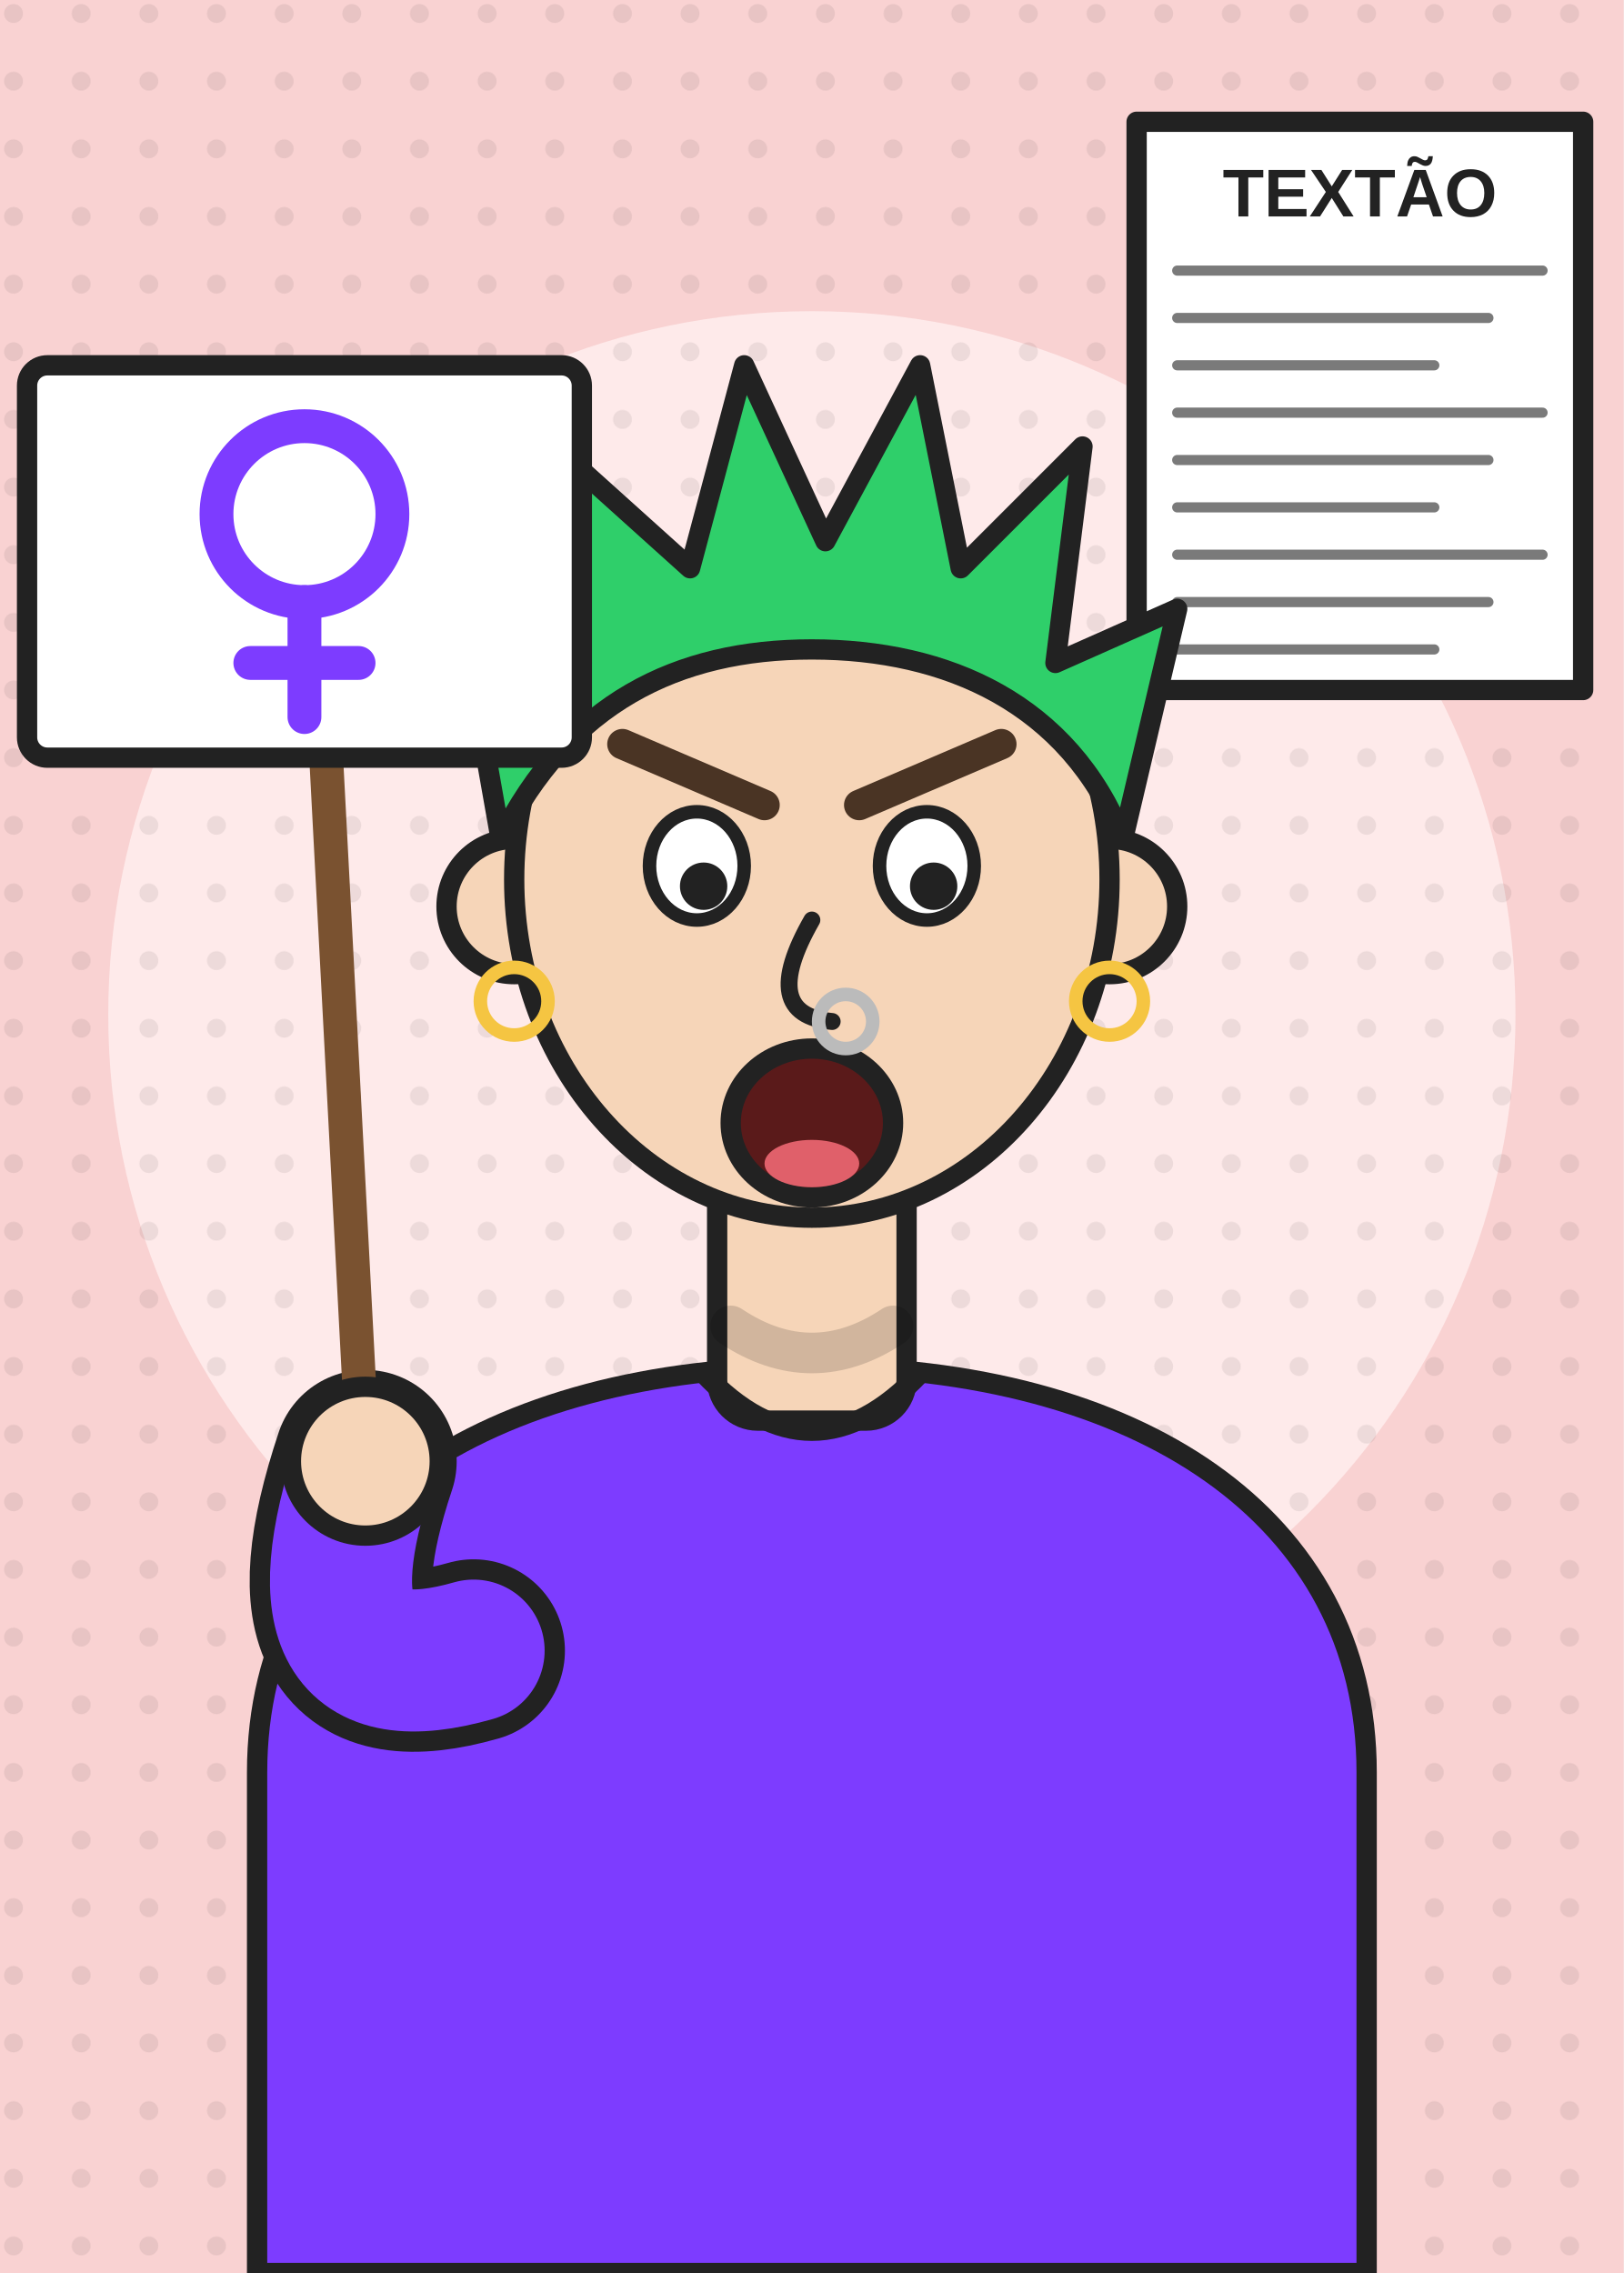
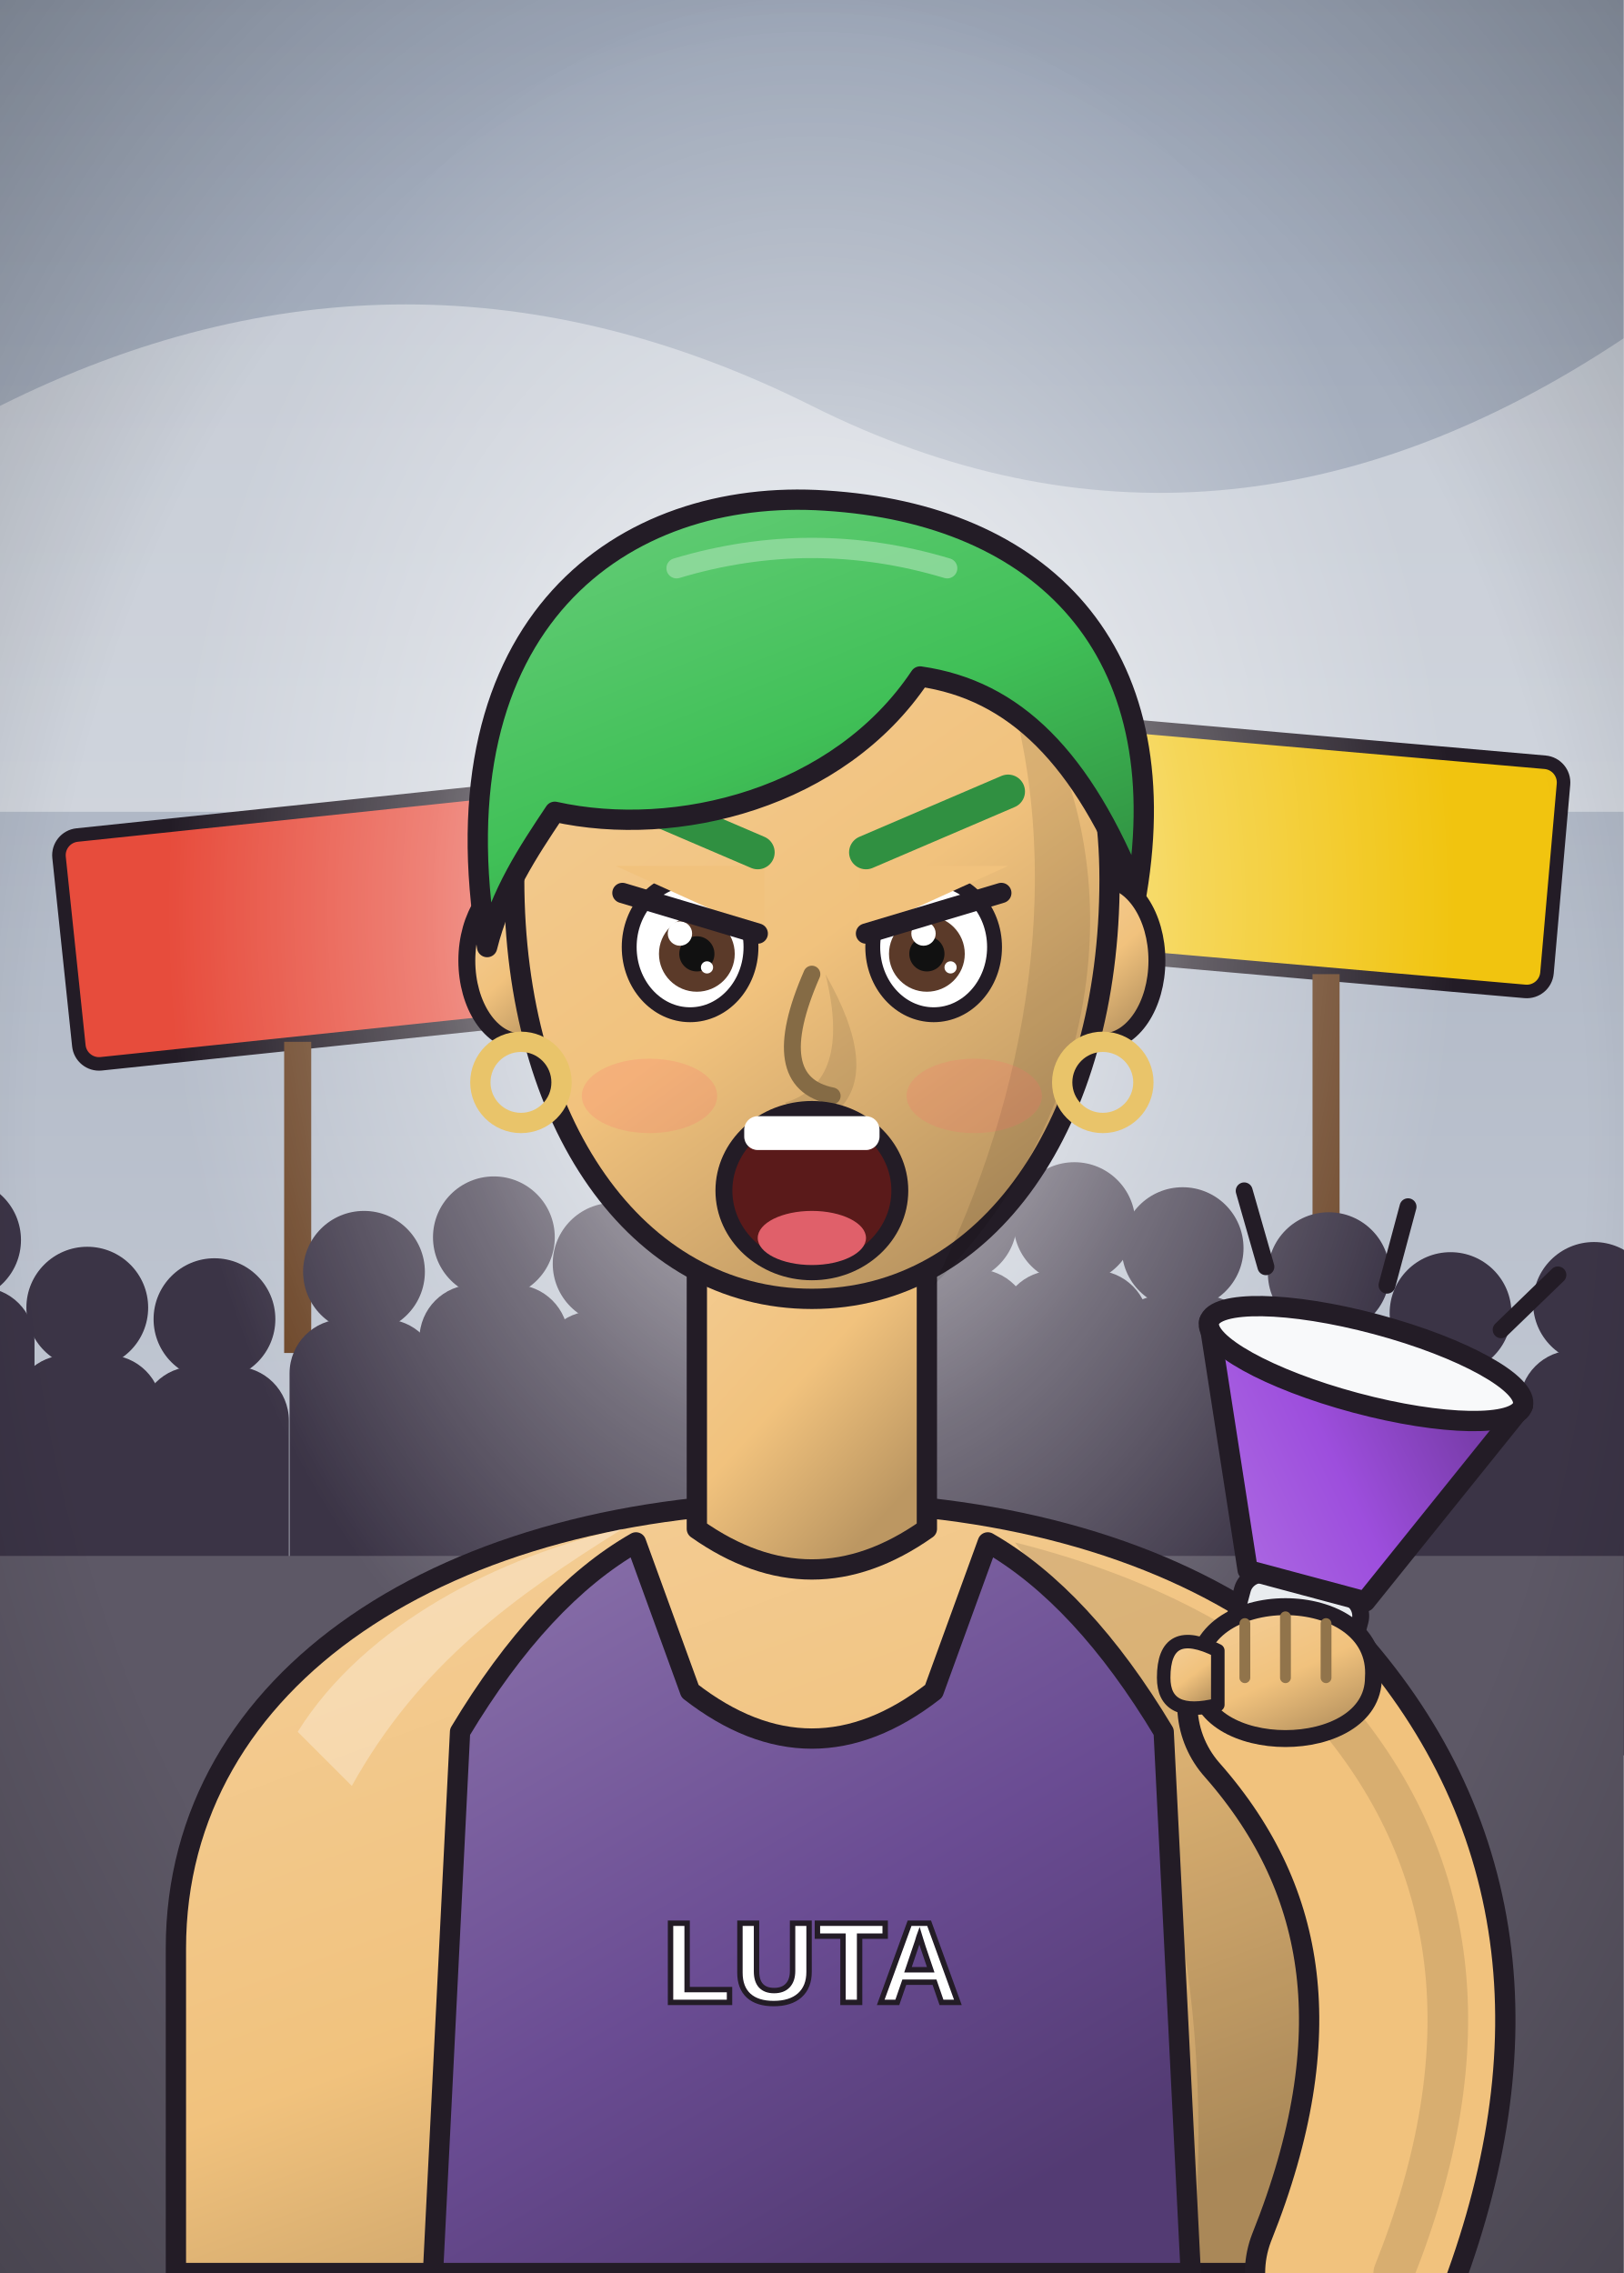
<svg xmlns="http://www.w3.org/2000/svg" viewBox="0 0 240 336" width="240" height="336">
  <defs>
-     <pattern id="dots" width="10" height="10" patternUnits="userSpaceOnUse">
-       <circle cx="2" cy="2" r="1.4" fill="#000" fill-opacity=".07" />
-     </pattern>
-     <pattern id="plaid" width="24" height="24" patternUnits="userSpaceOnUse">
-       <rect width="24" height="24" fill="#c0392b" />
-       <rect width="24" height="8" fill="#2c3e50" fill-opacity=".6" />
-       <rect width="8" height="24" fill="#2c3e50" fill-opacity=".6" />
-       <rect x="16" width="2" height="24" fill="#fff" fill-opacity=".4" />
-     </pattern>
-     <linearGradient id="tie" x1="0" y1="0" x2="1" y2="1">
-       <stop offset="0" stop-color="#ff5e8a" />
-       <stop offset=".25" stop-color="#ffb347" />
-       <stop offset=".5" stop-color="#ffe066" />
-       <stop offset=".75" stop-color="#5fd38d" />
-       <stop offset="1" stop-color="#5a8dee" />
+     <linearGradient id="lg0" x1="0" y1="0" x2="0" y2="1">
+       <stop offset="0" stop-color="#9aa4b5" />
+       <stop offset="1" stop-color="#d7dbe3" />
+     </linearGradient>
+     <radialGradient id="glowffffff" cx="0.5" cy="0.4" r="0.4">
+       <stop offset="0" stop-color="#ffffff" stop-opacity="0.9" />
+       <stop offset="0.6" stop-color="#ffffff" stop-opacity="0.3" />
+       <stop offset="1" stop-color="#ffffff" stop-opacity="0" />
+     </radialGradient>
+     <radialGradient id="vignette" cx="0.5" cy="0.5" r="0.8">
+       <stop offset="0.6" stop-color="#000000" stop-opacity="0" />
+       <stop offset="1" stop-color="#000000" stop-opacity="0.3" />
+     </radialGradient>
+     <linearGradient id="lit40c057" x1="0" y1="0" x2="0.6" y2="1">
+       <stop offset="0" stop-color="#6ace7c" />
+       <stop offset="0.6" stop-color="#40c057" />
+       <stop offset="1" stop-color="#329644" />
+     </linearGradient>
+     <linearGradient id="litf1c27d" x1="0" y1="0" x2="0.6" y2="1">
+       <stop offset="0" stop-color="#f4cf9a" />
+       <stop offset="0.6" stop-color="#f1c27d" />
+       <stop offset="1" stop-color="#bc9762" />
+     </linearGradient>
+     <linearGradient id="lit6a4c93" x1="0" y1="0" x2="0.6" y2="1">
+       <stop offset="0" stop-color="#8b73ab" />
+       <stop offset="0.6" stop-color="#6a4c93" />
+       <stop offset="1" stop-color="#533b73" />
+     </linearGradient>
+     <linearGradient id="lit9d4edd" x1="0" y1="0" x2="0.6" y2="1">
+       <stop offset="0" stop-color="#b375e4" />
+       <stop offset="0.6" stop-color="#9d4edd" />
+       <stop offset="1" stop-color="#7a3dac" />
    </linearGradient>
  </defs>
-   <rect width="240" height="336" fill="#f9d2d2" />
-   <circle cx="120" cy="150" r="104" fill="#fff0f0" fill-opacity=".8" />
-   <rect width="240" height="336" fill="url(#dots)" />
-   <g stroke="#222" stroke-width="3" stroke-linejoin="round" stroke-linecap="round">
-     <rect x="168" y="18" width="66" height="84" fill="#fff" />
-     <text x="201" y="32" font-size="10" fill="#222" stroke="none" text-anchor="middle" font-family="Arial, Helvetica, sans-serif" font-weight="bold">TEXTÃO</text>
-     <path d="M174,40 L228,40" stroke-width="1.5" stroke-opacity=".6" />
-     <path d="M174,47 L220,47" stroke-width="1.5" stroke-opacity=".6" />
-     <path d="M174,54 L212,54" stroke-width="1.5" stroke-opacity=".6" />
-     <path d="M174,61 L228,61" stroke-width="1.5" stroke-opacity=".6" />
-     <path d="M174,68 L220,68" stroke-width="1.5" stroke-opacity=".6" />
-     <path d="M174,75 L212,75" stroke-width="1.5" stroke-opacity=".6" />
-     <path d="M174,82 L228,82" stroke-width="1.5" stroke-opacity=".6" />
-     <path d="M174,89 L220,89" stroke-width="1.5" stroke-opacity=".6" />
-     <path d="M174,96 L212,96" stroke-width="1.5" stroke-opacity=".6" />
-     <path d="M38,336 L38,262 C38,224 72,202 120,202 C168,202 202,224 202,262 L202,336 Z" fill="#7d3cff" />
-     <rect x="106" y="166" width="28" height="44" rx="6" fill="#f6d5b8" />
-     <path d="M108,196 Q120,204 132,196" fill="none" stroke="#000" stroke-opacity=".15" stroke-width="6" />
-     <path d="M104,203 Q120,220 136,203" fill="none" />
-     <circle cx="76" cy="134" r="10" fill="#f6d5b8" />
-     <circle cx="164" cy="134" r="10" fill="#f6d5b8" />
-     <ellipse cx="120" cy="130" rx="44" ry="50" fill="#f6d5b8" />
-     <ellipse cx="103" cy="128" rx="7" ry="8" fill="#fff" stroke-width="2" />
-     <circle cx="104" cy="131" r="3.5" fill="#222" stroke="none" />
-     <ellipse cx="137" cy="128" rx="7" ry="8" fill="#fff" stroke-width="2" />
-     <circle cx="138" cy="131" r="3.5" fill="#222" stroke="none" />
-     <path d="M92,110 L113,119 M127,119 L148,110" stroke="#4a3424" stroke-width="4.5" />
-     <path d="M120,136 Q112,150 123,151" fill="none" stroke-width="2.5" />
-     <ellipse cx="120" cy="166" rx="12" ry="11" fill="#5a1a1a" />
-     <ellipse cx="120" cy="172" rx="7" ry="3.5" fill="#e0606a" stroke="none" />
-     <path d="M74,124 L68,90 L86,98 L82,66 L102,84 L110,54 L122,80 L136,54 L142,84 L160,66 L156,98 L174,90 L166,124 C158,104 140,96 120,96 C100,96 84,104 74,124 Z" fill="#2fcf6a" />
-     <circle cx="125" cy="151" r="4" fill="none" stroke="#bbb" stroke-width="2" />
-     <circle cx="76" cy="148" r="5" fill="none" stroke="#f5c542" stroke-width="2" />
-     <circle cx="164" cy="148" r="5" fill="none" stroke="#f5c542" stroke-width="2" />
-     <path d="M70,244 Q42,252 54,216" fill="none" stroke="#222" stroke-width="27" />
-     <path d="M70,244 Q42,252 54,216" fill="none" stroke="#7d3cff" stroke-width="21" />
-     <path d="M54,222 L48,108" stroke="#7a5230" stroke-width="5" />
-     <rect x="4" y="54" width="82" height="58" rx="3" fill="#fff" />
-     <circle cx="45" cy="76" r="13" fill="none" stroke="#7d3cff" stroke-width="5" />
-     <path d="M45,89 L45,106 M37,98 L53,98" stroke="#7d3cff" stroke-width="5" />
-     <circle cx="54" cy="216" r="11" fill="#f6d5b8" />
+   <rect x="0" y="0" width="240" height="336" fill="url(#lg0)" stroke-linejoin="round" />
+   <path d="M0,60 Q60,30 120,60 T240,50 V120 H0 Z" fill="#ffffff" fill-opacity="0.4" />
+   <rect x="10" y="120" width="70" height="34" rx="3" fill="#e74c3c" stroke="#231c26" stroke-width="2" stroke-linejoin="round" transform="rotate(-6 45 137)" />
+   <rect x="164" y="110" width="66" height="34" rx="3" fill="#f1c40f" stroke="#231c26" stroke-width="2" stroke-linejoin="round" transform="rotate(5 197 127)" />
+   <path d="M44,154 V200 M196,144 V200" stroke="#6b4426" stroke-width="4" />
+   <circle cx="-5.9" cy="183.3" r="9" fill="#3b3446" />
+   <rect x="-16.9" y="190.3" width="22" height="60" rx="8" fill="#3b3446" stroke-linejoin="round" />
+   <circle cx="12.9" cy="193.3" r="9" fill="#3b3446" />
+   <rect x="1.9" y="200.3" width="22" height="60" rx="8" fill="#3b3446" stroke-linejoin="round" />
+   <circle cx="31.7" cy="195" r="9" fill="#3b3446" />
+   <rect x="20.7" y="202" width="22" height="60" rx="8" fill="#3b3446" stroke-linejoin="round" />
+   <circle cx="53.8" cy="188" r="9" fill="#3b3446" />
+   <rect x="42.8" y="195" width="22" height="60" rx="8" fill="#3b3446" stroke-linejoin="round" />
+   <circle cx="73" cy="182.9" r="9" fill="#3b3446" />
+   <rect x="62" y="189.9" width="22" height="60" rx="8" fill="#3b3446" stroke-linejoin="round" />
+   <circle cx="90.7" cy="186.8" r="9" fill="#3b3446" />
+   <rect x="79.7" y="193.8" width="22" height="60" rx="8" fill="#3b3446" stroke-linejoin="round" />
+   <circle cx="102.4" cy="191.6" r="9" fill="#3b3446" />
+   <rect x="91.4" y="198.6" width="22" height="60" rx="8" fill="#3b3446" stroke-linejoin="round" />
+   <circle cx="121" cy="198.6" r="9" fill="#3b3446" />
+   <rect x="110" y="205.6" width="22" height="60" rx="8" fill="#3b3446" stroke-linejoin="round" />
+   <circle cx="141.3" cy="180.6" r="9" fill="#3b3446" />
+   <rect x="130.3" y="187.6" width="22" height="60" rx="8" fill="#3b3446" stroke-linejoin="round" />
+   <circle cx="158.8" cy="180.8" r="9" fill="#3b3446" />
+   <rect x="147.8" y="187.8" width="22" height="60" rx="8" fill="#3b3446" stroke-linejoin="round" />
+   <circle cx="174.8" cy="184.5" r="9" fill="#3b3446" />
+   <rect x="163.8" y="191.5" width="22" height="60" rx="8" fill="#3b3446" stroke-linejoin="round" />
+   <circle cx="196.4" cy="188.2" r="9" fill="#3b3446" />
+   <rect x="185.4" y="195.2" width="22" height="60" rx="8" fill="#3b3446" stroke-linejoin="round" />
+   <circle cx="214.4" cy="194.1" r="9" fill="#3b3446" />
+   <rect x="203.4" y="201.1" width="22" height="60" rx="8" fill="#3b3446" stroke-linejoin="round" />
+   <circle cx="235.6" cy="192.6" r="9" fill="#3b3446" />
+   <rect x="224.6" y="199.6" width="22" height="60" rx="8" fill="#3b3446" stroke-linejoin="round" />
+   <rect x="0" y="230" width="240" height="106" fill="#5d5866" stroke-linejoin="round" />
+   <rect x="0" y="0" width="240" height="336" fill="url(#glowffffff)" stroke-linejoin="round" />
+   <rect x="0" y="0" width="240" height="336" fill="url(#vignette)" stroke-linejoin="round" />
+   <path d="M26,336 L26,288 C26,248 66,222 120,222 C174,222 214,248 214,288 L214,336 Z" fill="url(#litf1c27d)" stroke="#231c26" stroke-width="3" stroke-linejoin="round" stroke-linecap="round" />
+   <path d="M150,228 C190,238 214,262 214,292 V336 H176 C180,300 174,258 150,228 Z" fill="#000000" fill-opacity="0.1" />
+   <path d="M44,256 C54,240 74,230 92,226 C76,236 62,246 52,264 Z" fill="#ffffff" fill-opacity="0.3" />
+   <path d="M103,170 L103,226 Q120,238 137,226 L137,170 Z" fill="url(#litf1c27d)" stroke="#231c26" stroke-width="3" stroke-linejoin="round" stroke-linecap="round" />
+   <path d="M103,176 Q120,206 137,176 L137,170 L103,170 Z" fill="#000000" fill-opacity="0.2" />
+   <path d="M64,336 L68,256 Q80,236 94,228 L102,250 Q120,264 138,250 L146,228 Q160,236 172,256 L176,336 Z" fill="url(#lit6a4c93)" stroke="#231c26" stroke-width="3" stroke-linejoin="round" stroke-linecap="round" />
+   <text x="120" y="296" font-size="17" fill="#ffffff" font-family="Arial, Helvetica, sans-serif" font-weight="bold" text-anchor="middle" stroke="#231c26" stroke-width="0.8">LUTA</text>
+   <ellipse cx="77" cy="142" rx="8" ry="12" fill="url(#litf1c27d)" stroke="#231c26" stroke-width="2.5" />
+   <ellipse cx="163" cy="142" rx="8" ry="12" fill="url(#litf1c27d)" stroke="#231c26" stroke-width="2.5" />
+   <path d="M79,136 Q74,142 79,148 M161,136 Q166,142 161,148" fill="none" stroke="#a98858" stroke-width="2" stroke-linecap="round" stroke-linejoin="round" />
+   <path d="M76,130 C76,96 96,84 120,84 C144,84 164,96 164,130 C164,166 146,192 120,192 C94,192 76,166 76,130 Z" fill="url(#litf1c27d)" stroke="#231c26" stroke-width="3" stroke-linejoin="round" stroke-linecap="round" />
+   <path d="M148,98 C166,118 168,160 138,190 C152,162 158,128 148,98 Z" fill="#000000" fill-opacity="0.1" />
+   <path d="M92,96 C100,90 110,88 120,88 C104,92 96,100 92,112 Z" fill="#ffffff" fill-opacity="0.4" />
+   <ellipse cx="96" cy="162" rx="10" ry="5.5" fill="#ff6b6b" fill-opacity="0.2" />
+   <ellipse cx="144" cy="162" rx="10" ry="5.5" fill="#ff6b6b" fill-opacity="0.2" />
+   <ellipse cx="102" cy="140" rx="9" ry="10" fill="#ffffff" stroke="#231c26" stroke-width="2.2" />
+   <circle cx="103" cy="141" r="5.6" fill="#5b3a29" />
+   <circle cx="103" cy="141" r="2.6" fill="#111111" />
+   <circle cx="100.5" cy="138" r="1.8" fill="#ffffff" />
+   <circle cx="104.5" cy="143" r="0.9" fill="#ffffff" />
+   <path d="M91,128 L113,128 L113,138 Z" fill="#f1c27d" stroke="#231c26" stroke-width="0" stroke-linejoin="round" stroke-linecap="round" />
+   <path d="M92,132 L112,138" fill="none" stroke="#231c26" stroke-width="3" stroke-linecap="round" stroke-linejoin="round" />
+   <ellipse cx="138" cy="140" rx="9" ry="10" fill="#ffffff" stroke="#231c26" stroke-width="2.2" />
+   <circle cx="137" cy="141" r="5.6" fill="#5b3a29" />
+   <circle cx="137" cy="141" r="2.6" fill="#111111" />
+   <circle cx="136.5" cy="138" r="1.8" fill="#ffffff" />
+   <circle cx="140.5" cy="143" r="0.9" fill="#ffffff" />
+   <path d="M127,128 L149,128 L127,138 Z" fill="#f1c27d" stroke="#231c26" stroke-width="0" stroke-linejoin="round" stroke-linecap="round" />
+   <path d="M128,138 L148,132" fill="none" stroke="#231c26" stroke-width="3" stroke-linecap="round" stroke-linejoin="round" />
+   <path d="M91,117 L112,126 M128,126 L149,117" fill="none" stroke="#309041" stroke-width="5" stroke-linecap="round" stroke-linejoin="round" />
+   <path d="M122,144 Q130,158 124,164 Q120,166 116,163 Q126,160 122,144 Z" fill="#000000" fill-opacity="0.1" />
+   <path d="M120,144 Q113,160 123,162" fill="none" stroke="#856b45" stroke-width="2.5" stroke-linecap="round" stroke-linejoin="round" />
+   <ellipse cx="120" cy="176" rx="13" ry="12" fill="#5a1a1a" stroke="#231c26" stroke-width="2.5" />
+   <rect x="110" y="165" width="20" height="5" rx="2" fill="#ffffff" stroke-linejoin="round" />
+   <ellipse cx="120" cy="183" rx="8" ry="4" fill="#e0606a" />
+   <path d="M72,140 C64,92 92,72 122,74 C154,76 174,96 168,132 C160,112 150,102 136,100 C124,118 100,124 82,120 C78,126 74,132 72,140 Z" fill="url(#lit40c057)" stroke="#231c26" stroke-width="3" stroke-linejoin="round" stroke-linecap="round" />
+   <path d="M100,84 Q120,78 140,84" fill="none" stroke="#96dca3" stroke-width="3" stroke-linecap="round" stroke-linejoin="round" stroke-opacity="0.8" />
+   <circle cx="77" cy="160" r="6" fill="none" stroke="#e9c46a" stroke-width="3" />
+   <circle cx="163" cy="160" r="6" fill="none" stroke="#e9c46a" stroke-width="3" />
+   <path d="M200,336 Q220,286 190,252" fill="none" stroke="#231c26" stroke-width="32" stroke-linecap="round" stroke-linejoin="round" />
+   <path d="M200,336 Q220,286 190,252" fill="none" stroke="#f1c27d" stroke-width="26" stroke-linecap="round" stroke-linejoin="round" />
+   <path d="M200,336 Q220,286 190,252" fill="none" stroke="#c19b64" stroke-width="6" stroke-linecap="round" stroke-linejoin="round" stroke-opacity="0.5" transform="translate(6 0)" />
+   <g transform="rotate(-75 190 246)">
+     <rect x="184" y="237" width="18" height="18" rx="3" fill="#e9ecef" stroke="#231c26" stroke-width="2.5" stroke-linejoin="round" />
+     <path d="M202,237 L236,222 L236,270 L202,255 Z" fill="url(#lit9d4edd)" stroke="#231c26" stroke-width="3" stroke-linejoin="round" stroke-linecap="round" />
+     <ellipse cx="236" cy="246" rx="6" ry="24" fill="#f8f9fa" stroke="#231c26" stroke-width="3" />
+     <path d="M246,228 l10,-6 M248,246 h12 M246,264 l10,6" fill="none" stroke="#231c26" stroke-width="2.5" stroke-linecap="round" stroke-linejoin="round" />
+   </g>
+   <g>
+     <path d="M177,248 C176,234 204,234 203,248 C203,260 177,260 177,248 Z" fill="url(#litf1c27d)" stroke="#231c26" stroke-width="2.5" stroke-linejoin="round" stroke-linecap="round" />
+     <path d="M184,240 V248 M190,239 V248 M196,240 V248" fill="none" stroke="#91744b" stroke-width="1.6" stroke-linecap="round" stroke-linejoin="round" />
+     <path d="M180,244 q-8,-4 -8,4 q0,6 8,4 Z" fill="url(#litf1c27d)" stroke="#231c26" stroke-width="2" stroke-linejoin="round" stroke-linecap="round" />
  </g>
</svg>
